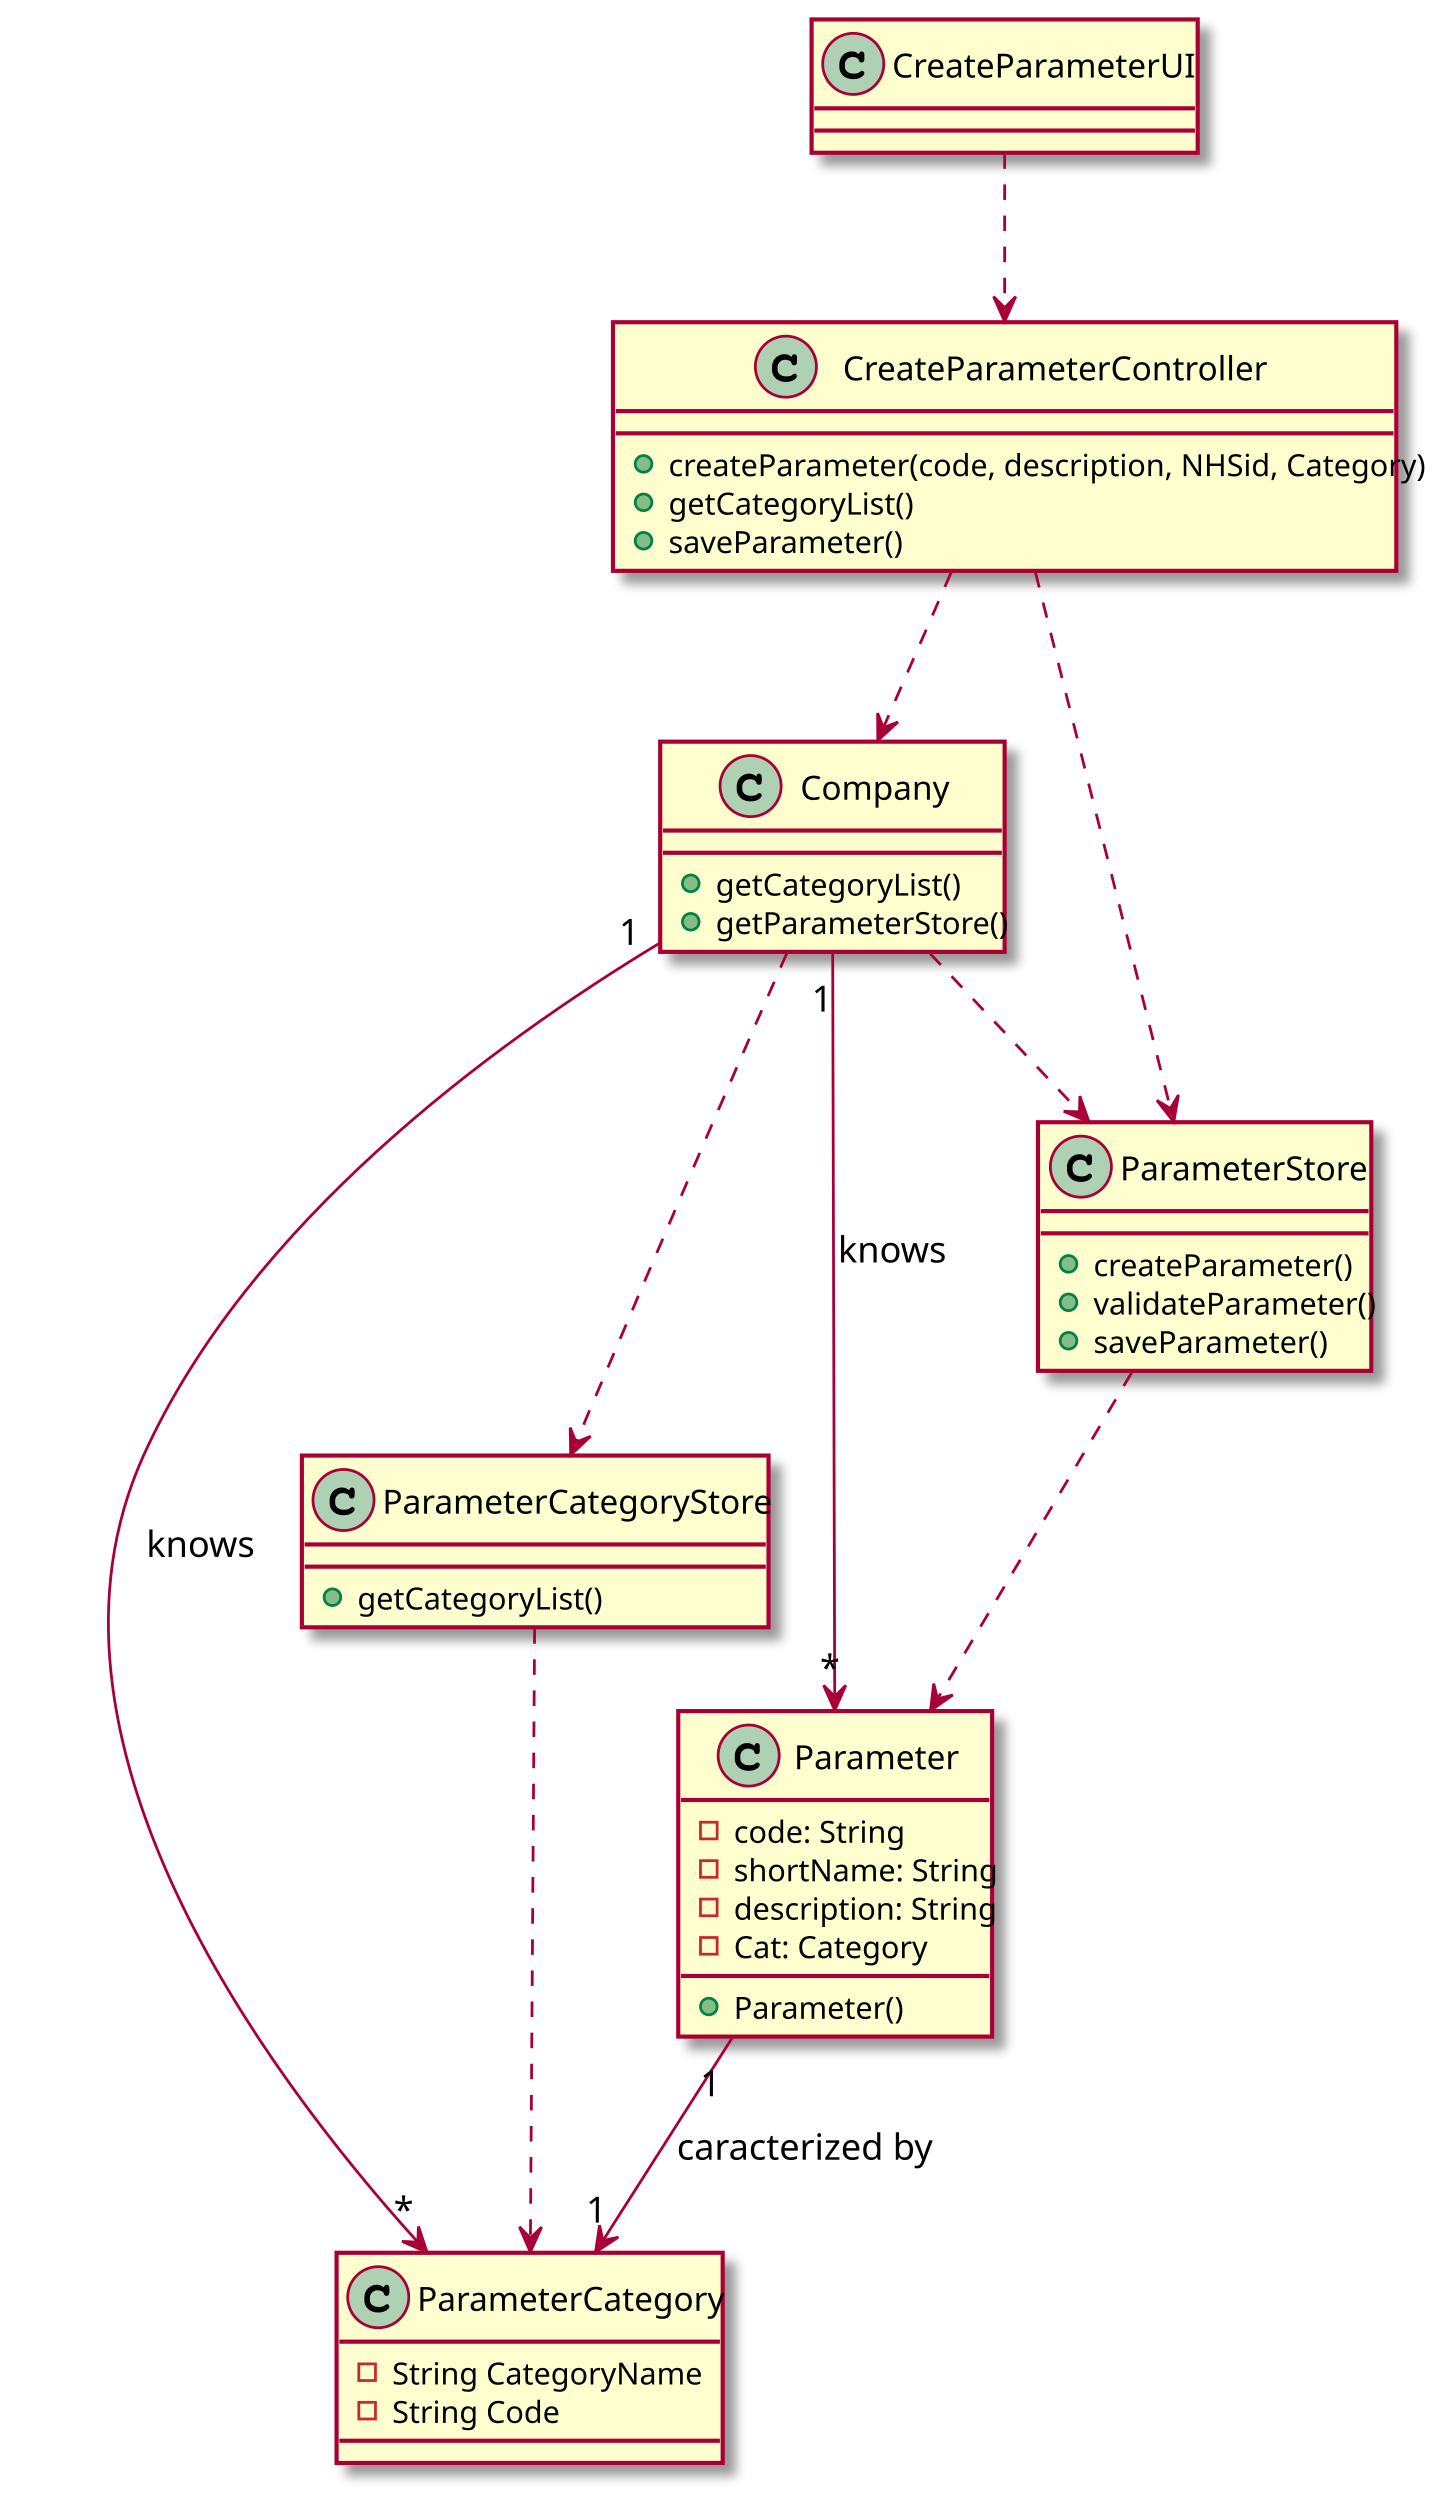
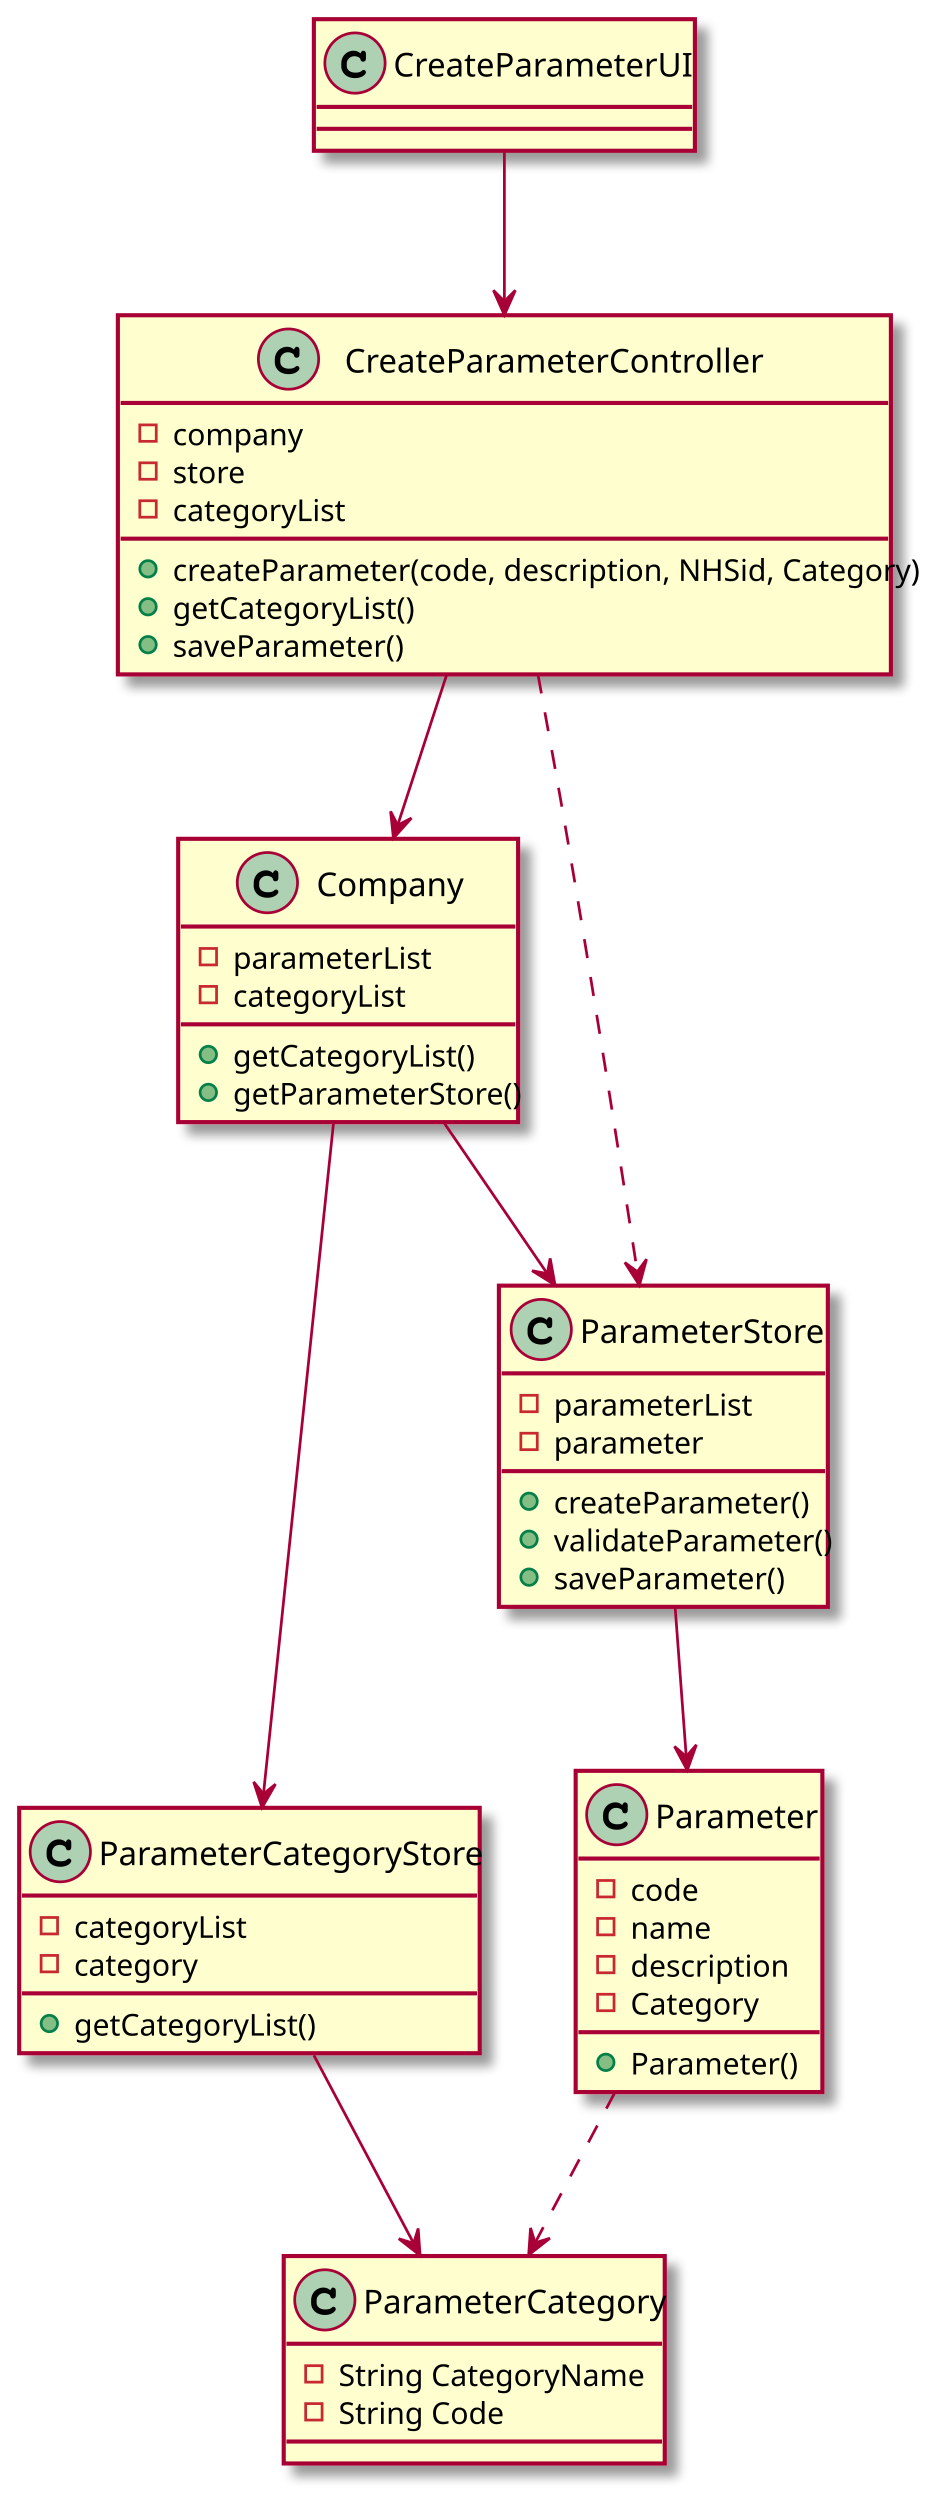
- <svg xmlns="http://www.w3.org/2000/svg" contentScriptType="application/ecmascript" contentStyleType="text/css" height="1125px" preserveAspectRatio="none" style="width:645px;height:1125px;" version="1.1" viewBox="0 0 645 1125" width="645px" zoomAndPan="magnify">
+ <svg xmlns="http://www.w3.org/2000/svg" contentScriptType="application/ecmascript" contentStyleType="text/css" height="912px" preserveAspectRatio="none" style="width:339px;height:912px;" version="1.1" viewBox="0 0 339 912" width="339px" zoomAndPan="magnify">
  <defs>
-     <filter height="300%" id="f1fe83zvag9dgt" width="300%" x="-1" y="-1">
-       <feGaussianBlur result="blurOut" stdDeviation="2.5" />
+     <filter height="300%" id="fzd8zp8qto4g3" width="300%" x="-1" y="-1">
+       <feGaussianBlur result="blurOut" stdDeviation="2.0" />
      <feColorMatrix in="blurOut" result="blurOut2" type="matrix" values="0 0 0 0 0 0 0 0 0 0 0 0 0 0 0 0 0 0 .4 0" />
-       <feOffset dx="5.0" dy="5.0" in="blurOut2" result="blurOut3" />
+       <feOffset dx="4.0" dy="4.0" in="blurOut2" result="blurOut3" />
      <feBlend in="SourceGraphic" in2="blurOut3" mode="normal" />
    </filter>
  </defs>
  <g>
-     <rect codeLine="2" fill="#FEFECE" filter="url(#f1fe83zvag9dgt)" height="94.59" id="ParameterCategory" style="stroke:#A80036;stroke-width:1.875;" width="173.75" x="151.463" y="1013.75" />
-     <ellipse cx="170.213" cy="1033.75" fill="#ADD1B2" rx="13.75" ry="13.75" style="stroke:#A80036;stroke-width:1.25;" />
-     <path d="M172.713,1029.375 Q172.966,1028.75 173.259,1028.438 Q173.552,1028.125 173.884,1028.125 Q174.47,1028.125 174.841,1028.477 Q175.213,1028.828 175.213,1029.648 L175.213,1031.602 Q175.213,1032.422 174.861,1032.773 Q174.509,1033.125 173.963,1033.125 Q173.474,1033.125 173.162,1032.91 Q172.849,1032.695 172.713,1032.129 Q172.654,1031.738 172.439,1031.523 Q172.048,1031.113 171.345,1030.879 Q170.642,1030.625 169.939,1030.625 Q169.06,1030.625 168.318,1030.977 Q167.595,1031.328 167.029,1032.109 Q166.463,1032.891 166.463,1033.965 L166.463,1035.117 Q166.463,1036.406 167.517,1037.266 Q168.572,1038.125 170.447,1038.125 Q171.56,1038.125 172.341,1037.871 Q172.791,1037.734 173.298,1037.285 Q173.631,1037.031 173.806,1036.953 Q173.982,1036.875 174.197,1036.875 Q174.607,1036.875 174.9,1037.207 Q175.213,1037.52 175.213,1037.969 Q175.213,1038.398 174.783,1038.906 Q174.158,1039.648 173.162,1040.059 Q171.853,1040.625 170.252,1040.625 Q168.377,1040.625 166.873,1039.883 Q165.662,1039.297 164.802,1038.027 Q163.963,1036.758 163.963,1035.254 L163.963,1033.887 Q163.963,1032.324 164.705,1030.957 Q165.466,1029.59 166.775,1028.867 Q168.103,1028.125 169.588,1028.125 Q170.486,1028.125 171.267,1028.438 Q172.048,1028.75 172.713,1029.375 Z " fill="#000000" />
-     <text fill="#000000" font-family="sans-serif" font-size="15" lengthAdjust="spacing" textLength="133.75" x="187.713" y="1039.888">ParameterCategory</text>
-     <line style="stroke:#A80036;stroke-width:1.875;" x1="152.713" x2="323.962" y1="1053.75" y2="1053.75" />
-     <rect fill="none" height="7.5" style="stroke:#C82930;stroke-width:1.25;" width="7.5" x="161.463" y="1063.75" />
-     <text fill="#000000" font-family="sans-serif" font-size="13.75" lengthAdjust="spacing" textLength="127.5" x="176.463" y="1073.024">String CategoryName</text>
-     <rect fill="none" height="7.5" style="stroke:#C82930;stroke-width:1.25;" width="7.5" x="161.463" y="1081.045" />
-     <text fill="#000000" font-family="sans-serif" font-size="13.75" lengthAdjust="spacing" textLength="70" x="176.463" y="1090.319">String Code</text>
-     <line style="stroke:#A80036;stroke-width:1.875;" x1="152.713" x2="323.962" y1="1098.34" y2="1098.34" />
-     <rect codeLine="7" fill="#FEFECE" filter="url(#f1fe83zvag9dgt)" height="94.59" id="Company" style="stroke:#A80036;stroke-width:1.875;" width="155" x="297.087" y="333.75" />
-     <ellipse cx="337.775" cy="353.75" fill="#ADD1B2" rx="13.75" ry="13.75" style="stroke:#A80036;stroke-width:1.25;" />
-     <path d="M340.275,349.375 Q340.529,348.75 340.822,348.438 Q341.115,348.125 341.447,348.125 Q342.033,348.125 342.404,348.477 Q342.775,348.828 342.775,349.648 L342.775,351.602 Q342.775,352.422 342.423,352.773 Q342.072,353.125 341.525,353.125 Q341.037,353.125 340.724,352.91 Q340.412,352.695 340.275,352.129 Q340.216,351.738 340.002,351.523 Q339.611,351.113 338.908,350.879 Q338.205,350.625 337.502,350.625 Q336.623,350.625 335.88,350.977 Q335.158,351.328 334.591,352.109 Q334.025,352.891 334.025,353.965 L334.025,355.117 Q334.025,356.406 335.08,357.266 Q336.134,358.125 338.009,358.125 Q339.123,358.125 339.904,357.871 Q340.353,357.734 340.861,357.285 Q341.193,357.031 341.369,356.953 Q341.545,356.875 341.759,356.875 Q342.17,356.875 342.462,357.207 Q342.775,357.519 342.775,357.969 Q342.775,358.398 342.345,358.906 Q341.72,359.648 340.724,360.059 Q339.416,360.625 337.814,360.625 Q335.939,360.625 334.435,359.883 Q333.224,359.297 332.365,358.027 Q331.525,356.758 331.525,355.254 L331.525,353.887 Q331.525,352.324 332.267,350.957 Q333.029,349.59 334.337,348.867 Q335.666,348.125 337.15,348.125 Q338.048,348.125 338.83,348.438 Q339.611,348.75 340.275,349.375 Z " fill="#000000" />
-     <text fill="#000000" font-family="sans-serif" font-size="15" lengthAdjust="spacing" textLength="66.25" x="360.15" y="359.888">Company</text>
-     <line style="stroke:#A80036;stroke-width:1.875;" x1="298.337" x2="450.837" y1="373.75" y2="373.75" />
-     <line style="stroke:#A80036;stroke-width:1.875;" x1="298.337" x2="450.837" y1="383.75" y2="383.75" />
-     <ellipse cx="310.837" cy="397.5" fill="#84BE84" rx="3.75" ry="3.75" style="stroke:#038048;stroke-width:1.25;" />
-     <text fill="#000000" font-family="sans-serif" font-size="13.75" lengthAdjust="spacing" textLength="105" x="322.087" y="403.024">getCategoryList()</text>
-     <ellipse cx="310.837" cy="414.795" fill="#84BE84" rx="3.75" ry="3.75" style="stroke:#038048;stroke-width:1.25;" />
-     <text fill="#000000" font-family="sans-serif" font-size="13.75" lengthAdjust="spacing" textLength="122.5" x="322.087" y="420.319">getParameterStore()</text>
-     <rect codeLine="12" fill="#FEFECE" filter="url(#f1fe83zvag9dgt)" height="111.885" id="CreateParameterController" style="stroke:#A80036;stroke-width:1.875;" width="352.5" x="275.837" y="145" />
-     <ellipse cx="353.65" cy="165" fill="#ADD1B2" rx="13.75" ry="13.75" style="stroke:#A80036;stroke-width:1.25;" />
-     <path d="M356.15,160.625 Q356.404,160 356.697,159.688 Q356.99,159.375 357.322,159.375 Q357.908,159.375 358.279,159.727 Q358.65,160.078 358.65,160.898 L358.65,162.852 Q358.65,163.672 358.298,164.023 Q357.947,164.375 357.4,164.375 Q356.912,164.375 356.599,164.16 Q356.287,163.945 356.15,163.379 Q356.091,162.988 355.877,162.773 Q355.486,162.363 354.783,162.129 Q354.08,161.875 353.377,161.875 Q352.498,161.875 351.755,162.227 Q351.033,162.578 350.466,163.359 Q349.9,164.141 349.9,165.215 L349.9,166.367 Q349.9,167.656 350.955,168.516 Q352.009,169.375 353.884,169.375 Q354.998,169.375 355.779,169.121 Q356.228,168.984 356.736,168.535 Q357.068,168.281 357.244,168.203 Q357.42,168.125 357.634,168.125 Q358.045,168.125 358.337,168.457 Q358.65,168.769 358.65,169.219 Q358.65,169.648 358.22,170.156 Q357.595,170.898 356.599,171.309 Q355.291,171.875 353.689,171.875 Q351.814,171.875 350.31,171.133 Q349.099,170.547 348.24,169.277 Q347.4,168.008 347.4,166.504 L347.4,165.137 Q347.4,163.574 348.142,162.207 Q348.904,160.84 350.212,160.117 Q351.541,159.375 353.025,159.375 Q353.923,159.375 354.705,159.688 Q355.486,160 356.15,160.625 Z " fill="#000000" />
-     <text fill="#000000" font-family="sans-serif" font-size="15" lengthAdjust="spacing" textLength="186.25" x="379.275" y="171.138">CreateParameterController</text>
-     <line style="stroke:#A80036;stroke-width:1.875;" x1="277.087" x2="627.087" y1="185" y2="185" />
-     <line style="stroke:#A80036;stroke-width:1.875;" x1="277.087" x2="627.087" y1="195" y2="195" />
-     <ellipse cx="289.587" cy="208.75" fill="#84BE84" rx="3.75" ry="3.75" style="stroke:#038048;stroke-width:1.25;" />
-     <text fill="#000000" font-family="sans-serif" font-size="13.75" lengthAdjust="spacing" textLength="320" x="300.837" y="214.274">createParameter(code, description, NHSid, Category)</text>
-     <ellipse cx="289.587" cy="226.045" fill="#84BE84" rx="3.75" ry="3.75" style="stroke:#038048;stroke-width:1.25;" />
-     <text fill="#000000" font-family="sans-serif" font-size="13.75" lengthAdjust="spacing" textLength="105" x="300.837" y="231.569">getCategoryList()</text>
-     <ellipse cx="289.587" cy="243.34" fill="#84BE84" rx="3.75" ry="3.75" style="stroke:#038048;stroke-width:1.25;" />
-     <text fill="#000000" font-family="sans-serif" font-size="13.75" lengthAdjust="spacing" textLength="101.25" x="300.837" y="248.863">saveParameter()</text>
-     <rect codeLine="18" fill="#FEFECE" filter="url(#f1fe83zvag9dgt)" height="60" id="CreateParameterUI" style="stroke:#A80036;stroke-width:1.875;" width="173.75" x="365.212" y="8.75" />
-     <ellipse cx="383.962" cy="28.75" fill="#ADD1B2" rx="13.75" ry="13.75" style="stroke:#A80036;stroke-width:1.25;" />
-     <path d="M386.462,24.375 Q386.716,23.75 387.009,23.438 Q387.302,23.125 387.634,23.125 Q388.22,23.125 388.591,23.477 Q388.962,23.828 388.962,24.648 L388.962,26.602 Q388.962,27.422 388.611,27.773 Q388.259,28.125 387.712,28.125 Q387.224,28.125 386.912,27.91 Q386.599,27.695 386.462,27.129 Q386.404,26.738 386.189,26.523 Q385.798,26.113 385.095,25.879 Q384.392,25.625 383.689,25.625 Q382.81,25.625 382.068,25.977 Q381.345,26.328 380.779,27.109 Q380.212,27.891 380.212,28.965 L380.212,30.117 Q380.212,31.406 381.267,32.266 Q382.322,33.125 384.197,33.125 Q385.31,33.125 386.091,32.871 Q386.541,32.734 387.048,32.285 Q387.38,32.031 387.556,31.953 Q387.732,31.875 387.947,31.875 Q388.357,31.875 388.65,32.207 Q388.962,32.52 388.962,32.969 Q388.962,33.398 388.533,33.906 Q387.908,34.648 386.912,35.059 Q385.603,35.625 384.002,35.625 Q382.127,35.625 380.623,34.883 Q379.412,34.297 378.552,33.027 Q377.712,31.758 377.712,30.254 L377.712,28.887 Q377.712,27.324 378.455,25.957 Q379.216,24.59 380.525,23.867 Q381.853,23.125 383.337,23.125 Q384.236,23.125 385.017,23.438 Q385.798,23.75 386.462,24.375 Z " fill="#000000" />
-     <text fill="#000000" font-family="sans-serif" font-size="15" lengthAdjust="spacing" textLength="133.75" x="401.462" y="34.888">CreateParameterUI</text>
-     <line style="stroke:#A80036;stroke-width:1.875;" x1="366.462" x2="537.712" y1="48.75" y2="48.75" />
-     <line style="stroke:#A80036;stroke-width:1.875;" x1="366.462" x2="537.712" y1="58.75" y2="58.75" />
-     <rect codeLine="21" fill="#FEFECE" filter="url(#f1fe83zvag9dgt)" height="77.295" id="ParameterCategoryStore" style="stroke:#A80036;stroke-width:1.875;" width="210" x="135.838" y="655" />
-     <ellipse cx="154.588" cy="675" fill="#ADD1B2" rx="13.75" ry="13.75" style="stroke:#A80036;stroke-width:1.25;" />
-     <path d="M157.088,670.625 Q157.341,670 157.634,669.688 Q157.927,669.375 158.259,669.375 Q158.845,669.375 159.216,669.727 Q159.588,670.078 159.588,670.898 L159.588,672.852 Q159.588,673.672 159.236,674.023 Q158.884,674.375 158.338,674.375 Q157.849,674.375 157.537,674.16 Q157.224,673.945 157.088,673.379 Q157.029,672.988 156.814,672.773 Q156.423,672.363 155.72,672.129 Q155.017,671.875 154.314,671.875 Q153.435,671.875 152.693,672.227 Q151.97,672.578 151.404,673.359 Q150.838,674.141 150.838,675.215 L150.838,676.367 Q150.838,677.656 151.892,678.516 Q152.947,679.375 154.822,679.375 Q155.935,679.375 156.716,679.121 Q157.166,678.984 157.673,678.535 Q158.006,678.281 158.181,678.203 Q158.357,678.125 158.572,678.125 Q158.982,678.125 159.275,678.457 Q159.588,678.769 159.588,679.219 Q159.588,679.648 159.158,680.156 Q158.533,680.898 157.537,681.309 Q156.228,681.875 154.627,681.875 Q152.752,681.875 151.248,681.133 Q150.037,680.547 149.177,679.277 Q148.338,678.008 148.338,676.504 L148.338,675.137 Q148.338,673.574 149.08,672.207 Q149.841,670.84 151.15,670.117 Q152.478,669.375 153.963,669.375 Q154.861,669.375 155.642,669.688 Q156.423,670 157.088,670.625 Z " fill="#000000" />
-     <text fill="#000000" font-family="sans-serif" font-size="15" lengthAdjust="spacing" textLength="170" x="172.088" y="681.138">ParameterCategoryStore</text>
-     <line style="stroke:#A80036;stroke-width:1.875;" x1="137.088" x2="344.587" y1="695" y2="695" />
-     <line style="stroke:#A80036;stroke-width:1.875;" x1="137.088" x2="344.587" y1="705" y2="705" />
-     <ellipse cx="149.588" cy="718.75" fill="#84BE84" rx="3.75" ry="3.75" style="stroke:#038048;stroke-width:1.25;" />
-     <text fill="#000000" font-family="sans-serif" font-size="13.75" lengthAdjust="spacing" textLength="105" x="160.838" y="724.274">getCategoryList()</text>
-     <rect codeLine="25" fill="#FEFECE" filter="url(#f1fe83zvag9dgt)" height="111.885" id="ParameterStore" style="stroke:#A80036;stroke-width:1.875;" width="150" x="467.087" y="505" />
-     <ellipse cx="486.4" cy="525" fill="#ADD1B2" rx="13.75" ry="13.75" style="stroke:#A80036;stroke-width:1.25;" />
-     <path d="M488.9,520.625 Q489.154,520 489.447,519.688 Q489.74,519.375 490.072,519.375 Q490.658,519.375 491.029,519.727 Q491.4,520.078 491.4,520.898 L491.4,522.852 Q491.4,523.672 491.048,524.023 Q490.697,524.375 490.15,524.375 Q489.662,524.375 489.349,524.16 Q489.037,523.945 488.9,523.379 Q488.841,522.988 488.627,522.773 Q488.236,522.363 487.533,522.129 Q486.83,521.875 486.127,521.875 Q485.248,521.875 484.505,522.227 Q483.783,522.578 483.216,523.359 Q482.65,524.141 482.65,525.215 L482.65,526.367 Q482.65,527.656 483.705,528.516 Q484.759,529.375 486.634,529.375 Q487.748,529.375 488.529,529.121 Q488.978,528.984 489.486,528.535 Q489.818,528.281 489.994,528.203 Q490.17,528.125 490.384,528.125 Q490.795,528.125 491.087,528.457 Q491.4,528.769 491.4,529.219 Q491.4,529.648 490.97,530.156 Q490.345,530.898 489.349,531.309 Q488.041,531.875 486.439,531.875 Q484.564,531.875 483.06,531.133 Q481.849,530.547 480.99,529.277 Q480.15,528.008 480.15,526.504 L480.15,525.137 Q480.15,523.574 480.892,522.207 Q481.654,520.84 482.962,520.117 Q484.291,519.375 485.775,519.375 Q486.673,519.375 487.455,519.688 Q488.236,520 488.9,520.625 Z " fill="#000000" />
-     <text fill="#000000" font-family="sans-serif" font-size="15" lengthAdjust="spacing" textLength="108.75" x="504.025" y="531.138">ParameterStore</text>
-     <line style="stroke:#A80036;stroke-width:1.875;" x1="468.337" x2="615.837" y1="545" y2="545" />
-     <line style="stroke:#A80036;stroke-width:1.875;" x1="468.337" x2="615.837" y1="555" y2="555" />
-     <ellipse cx="480.837" cy="568.75" fill="#84BE84" rx="3.75" ry="3.75" style="stroke:#038048;stroke-width:1.25;" />
-     <text fill="#000000" font-family="sans-serif" font-size="13.75" lengthAdjust="spacing" textLength="110" x="492.087" y="574.274">createParameter()</text>
-     <ellipse cx="480.837" cy="586.045" fill="#84BE84" rx="3.75" ry="3.75" style="stroke:#038048;stroke-width:1.25;" />
-     <text fill="#000000" font-family="sans-serif" font-size="13.75" lengthAdjust="spacing" textLength="117.5" x="492.087" y="591.569">validateParameter()</text>
-     <ellipse cx="480.837" cy="603.34" fill="#84BE84" rx="3.75" ry="3.75" style="stroke:#038048;stroke-width:1.25;" />
-     <text fill="#000000" font-family="sans-serif" font-size="13.75" lengthAdjust="spacing" textLength="101.25" x="492.087" y="608.864">saveParameter()</text>
-     <rect codeLine="31" fill="#FEFECE" filter="url(#f1fe83zvag9dgt)" height="146.475" id="Parameter" style="stroke:#A80036;stroke-width:1.875;" width="141.25" x="305.212" y="770" />
-     <ellipse cx="336.9" cy="790" fill="#ADD1B2" rx="13.75" ry="13.75" style="stroke:#A80036;stroke-width:1.25;" />
-     <path d="M339.4,785.625 Q339.654,785 339.947,784.688 Q340.24,784.375 340.572,784.375 Q341.158,784.375 341.529,784.727 Q341.9,785.078 341.9,785.898 L341.9,787.852 Q341.9,788.672 341.548,789.023 Q341.197,789.375 340.65,789.375 Q340.162,789.375 339.849,789.16 Q339.537,788.945 339.4,788.379 Q339.341,787.988 339.127,787.773 Q338.736,787.363 338.033,787.129 Q337.33,786.875 336.627,786.875 Q335.748,786.875 335.005,787.227 Q334.283,787.578 333.716,788.359 Q333.15,789.141 333.15,790.215 L333.15,791.367 Q333.15,792.656 334.205,793.516 Q335.259,794.375 337.134,794.375 Q338.248,794.375 339.029,794.121 Q339.478,793.984 339.986,793.535 Q340.318,793.281 340.494,793.203 Q340.67,793.125 340.884,793.125 Q341.295,793.125 341.587,793.457 Q341.9,793.769 341.9,794.219 Q341.9,794.648 341.47,795.156 Q340.845,795.898 339.849,796.309 Q338.541,796.875 336.939,796.875 Q335.064,796.875 333.56,796.133 Q332.349,795.547 331.49,794.277 Q330.65,793.008 330.65,791.504 L330.65,790.137 Q330.65,788.574 331.392,787.207 Q332.154,785.84 333.462,785.117 Q334.791,784.375 336.275,784.375 Q337.173,784.375 337.955,784.688 Q338.736,785 339.4,785.625 Z " fill="#000000" />
-     <text fill="#000000" font-family="sans-serif" font-size="15" lengthAdjust="spacing" textLength="72.5" x="357.275" y="796.138">Parameter</text>
-     <line style="stroke:#A80036;stroke-width:1.875;" x1="306.462" x2="445.212" y1="810" y2="810" />
-     <rect fill="none" height="7.5" style="stroke:#C82930;stroke-width:1.25;" width="7.5" x="315.212" y="820" />
-     <text fill="#000000" font-family="sans-serif" font-size="13.75" lengthAdjust="spacing" textLength="72.5" x="330.212" y="829.274">code: String</text>
-     <rect fill="none" height="7.5" style="stroke:#C82930;stroke-width:1.25;" width="7.5" x="315.212" y="837.295" />
-     <text fill="#000000" font-family="sans-serif" font-size="13.75" lengthAdjust="spacing" textLength="107.5" x="330.212" y="846.569">shortName: String</text>
-     <rect fill="none" height="7.5" style="stroke:#C82930;stroke-width:1.25;" width="7.5" x="315.212" y="854.59" />
-     <text fill="#000000" font-family="sans-serif" font-size="13.75" lengthAdjust="spacing" textLength="108.75" x="330.212" y="863.864">description: String</text>
-     <rect fill="none" height="7.5" style="stroke:#C82930;stroke-width:1.25;" width="7.5" x="315.212" y="871.885" />
-     <text fill="#000000" font-family="sans-serif" font-size="13.75" lengthAdjust="spacing" textLength="82.5" x="330.212" y="881.158">Cat: Category</text>
-     <line style="stroke:#A80036;stroke-width:1.875;" x1="306.462" x2="445.212" y1="889.18" y2="889.18" />
-     <ellipse cx="318.962" cy="902.93" fill="#84BE84" rx="3.75" ry="3.75" style="stroke:#038048;stroke-width:1.25;" />
-     <text fill="#000000" font-family="sans-serif" font-size="13.75" lengthAdjust="spacing" textLength="71.25" x="330.212" y="908.453">Parameter()</text>
-     <path codeLine="39" d="M452.087,68.975 C452.087,88.237 452.087,114.275 452.087,138.062 " fill="none" id="CreateParameterUI-to-CreateParameterController" style="stroke:#A80036;stroke-width:1.25;stroke-dasharray:7.0,7.0;" />
-     <polygon fill="#A80036" points="452.087,144.7,457.087,133.45,452.087,138.45,447.087,133.45,452.087,144.7" style="stroke:#A80036;stroke-width:1.25;" />
-     <path codeLine="41" d="M427.988,257.688 C418.312,279.825 407.225,305.238 397.663,327.137 " fill="none" id="CreateParameterController-to-Company" style="stroke:#A80036;stroke-width:1.25;stroke-dasharray:7.0,7.0;" />
-     <polygon fill="#A80036" points="395.012,333.212,404.093,324.899,397.511,327.484,394.927,320.902,395.012,333.212" style="stroke:#A80036;stroke-width:1.25;" />
-     <path codeLine="42" d="M465.95,257.575 C482.325,322.663 509.512,430.637 526.587,498.425 " fill="none" id="CreateParameterController-to-ParameterStore" style="stroke:#A80036;stroke-width:1.25;stroke-dasharray:7.0,7.0;" />
-     <polygon fill="#A80036" points="528.2,504.863,530.289,492.73,526.667,498.803,520.594,495.182,528.2,504.863" style="stroke:#A80036;stroke-width:1.25;" />
-     <path codeLine="44" d="M354.05,428.988 C343.988,451.863 331.712,479.85 320.837,505 C299.55,554.175 275.462,610.763 259.325,648.8 " fill="none" id="Company-to-ParameterCategoryStore" style="stroke:#A80036;stroke-width:1.25;stroke-dasharray:7.0,7.0;" />
-     <polygon fill="#A80036" points="256.812,654.737,265.796,646.319,259.244,648.98,256.584,642.429,256.812,654.737" style="stroke:#A80036;stroke-width:1.25;" />
-     <path codeLine="45" d="M418.587,429.137 C439.125,450.9 463.812,477.062 485.7,500.25 " fill="none" id="Company-to-ParameterStore" style="stroke:#A80036;stroke-width:1.25;stroke-dasharray:7.0,7.0;" />
-     <polygon fill="#A80036" points="490.038,504.85,485.945,493.239,485.745,500.307,478.677,500.107,490.038,504.85" style="stroke:#A80036;stroke-width:1.25;" />
-     <path codeLine="47" d="M509.238,617.7 C484.325,659.562 449.75,717.663 422.05,764.212 " fill="none" id="ParameterStore-to-Parameter" style="stroke:#A80036;stroke-width:1.25;stroke-dasharray:7.0,7.0;" />
-     <polygon fill="#A80036" points="418.7,769.837,428.758,762.739,421.902,764.47,420.171,757.615,418.7,769.837" style="stroke:#A80036;stroke-width:1.25;" />
-     <path codeLine="49" d="M240.575,732.688 C240.125,797.925 239.213,932.075 238.7,1006.8 " fill="none" id="ParameterCategoryStore-to-ParameterCategory" style="stroke:#A80036;stroke-width:1.25;stroke-dasharray:7.0,7.0;" />
-     <polygon fill="#A80036" points="238.65,1013.388,243.746,1002.181,238.704,1007.138,233.747,1002.095,238.65,1013.388" style="stroke:#A80036;stroke-width:1.25;" />
-     <path codeLine="51" d="M374.712,429.075 C374.925,507.488 375.35,666.688 375.613,762.837 " fill="none" id="Company-to-Parameter" style="stroke:#A80036;stroke-width:1.25;" />
-     <polygon fill="#A80036" points="375.637,769.65,380.605,758.386,375.62,763.4,370.605,758.414,375.637,769.65" style="stroke:#A80036;stroke-width:1.25;" />
-     <text fill="#000000" font-family="sans-serif" font-size="16.25" lengthAdjust="spacing" textLength="46.25" x="377.087" y="568.119">knows</text>
-     <text fill="#000000" font-family="sans-serif" font-size="16.25" lengthAdjust="spacing" textLength="8.75" x="365.285" y="455.228">1</text>
-     <text fill="#000000" font-family="sans-serif" font-size="16.25" lengthAdjust="spacing" textLength="6.25" x="368.982" y="756.359">*</text>
-     <path codeLine="52" d="M296.788,424.438 C221.463,469.962 111.912,550.375 64.588,655 C7.5,781.188 118.025,931.425 187.662,1008.6 " fill="none" id="Company-to-ParameterCategory" style="stroke:#A80036;stroke-width:1.25;" />
-     <polygon fill="#A80036" points="192.188,1013.587,188.331,1001.896,187.988,1008.959,180.925,1008.616,192.188,1013.587" style="stroke:#A80036;stroke-width:1.25;" />
-     <text fill="#000000" font-family="sans-serif" font-size="16.25" lengthAdjust="spacing" textLength="46.25" x="65.838" y="700.619">knows</text>
-     <text fill="#000000" font-family="sans-serif" font-size="16.25" lengthAdjust="spacing" textLength="8.75" x="278.536" y="425.193">1</text>
-     <text fill="#000000" font-family="sans-serif" font-size="16.25" lengthAdjust="spacing" textLength="6.25" x="177.16" y="1000.261">*</text>
-     <path codeLine="53" d="M329.663,916.775 C310.575,946.712 288.875,980.75 271.413,1008.125 " fill="none" id="Parameter-to-ParameterCategory" style="stroke:#A80036;stroke-width:1.25;" />
-     <polygon fill="#A80036" points="267.975,1013.513,278.238,1006.712,271.334,1008.242,269.805,1001.338,267.975,1013.513" style="stroke:#A80036;stroke-width:1.25;" />
-     <text fill="#000000" font-family="sans-serif" font-size="16.25" lengthAdjust="spacing" textLength="111.25" x="304.587" y="971.869">caracterized by</text>
-     <text fill="#000000" font-family="sans-serif" font-size="16.25" lengthAdjust="spacing" textLength="8.75" x="315.068" y="943.328">1</text>
-     <text fill="#000000" font-family="sans-serif" font-size="16.25" lengthAdjust="spacing" textLength="8.75" x="263.725" y="1000.173">1</text>
+     <rect codeLine="2" fill="#FEFECE" filter="url(#fzd8zp8qto4g3)" height="75.672" id="ParameterCategory" style="stroke:#A80036;stroke-width:1.5;" width="139" x="103.5" y="823" />
+     <ellipse cx="118.5" cy="839" fill="#ADD1B2" rx="11" ry="11" style="stroke:#A80036;stroke-width:1.0;" />
+     <path d="M120.5,835.5 Q120.703,835 120.938,834.75 Q121.172,834.5 121.438,834.5 Q121.906,834.5 122.203,834.781 Q122.5,835.062 122.5,835.719 L122.5,837.281 Q122.5,837.938 122.219,838.219 Q121.938,838.5 121.5,838.5 Q121.109,838.5 120.859,838.328 Q120.609,838.156 120.5,837.703 Q120.453,837.391 120.281,837.219 Q119.969,836.891 119.406,836.703 Q118.844,836.5 118.281,836.5 Q117.578,836.5 116.984,836.781 Q116.406,837.062 115.953,837.688 Q115.5,838.312 115.5,839.172 L115.5,840.094 Q115.5,841.125 116.344,841.812 Q117.188,842.5 118.688,842.5 Q119.578,842.5 120.203,842.297 Q120.562,842.188 120.969,841.828 Q121.234,841.625 121.375,841.562 Q121.516,841.5 121.688,841.5 Q122.016,841.5 122.25,841.766 Q122.5,842.016 122.5,842.375 Q122.5,842.719 122.156,843.125 Q121.656,843.719 120.859,844.047 Q119.812,844.5 118.531,844.5 Q117.031,844.5 115.828,843.906 Q114.859,843.438 114.172,842.422 Q113.5,841.406 113.5,840.203 L113.5,839.109 Q113.5,837.859 114.094,836.766 Q114.703,835.672 115.75,835.094 Q116.812,834.5 118,834.5 Q118.719,834.5 119.344,834.75 Q119.969,835 120.5,835.5 Z " fill="#000000" />
+     <text fill="#000000" font-family="sans-serif" font-size="12" lengthAdjust="spacing" textLength="107" x="132.5" y="843.91">ParameterCategory</text>
+     <line style="stroke:#A80036;stroke-width:1.5;" x1="104.5" x2="241.5" y1="855" y2="855" />
+     <rect fill="none" height="6" style="stroke:#C82930;stroke-width:1.0;" width="6" x="111.5" y="863" />
+     <text fill="#000000" font-family="sans-serif" font-size="11" lengthAdjust="spacing" textLength="102" x="123.5" y="870.419">String CategoryName</text>
+     <rect fill="none" height="6" style="stroke:#C82930;stroke-width:1.0;" width="6" x="111.5" y="876.836" />
+     <text fill="#000000" font-family="sans-serif" font-size="11" lengthAdjust="spacing" textLength="56" x="123.5" y="884.255">String Code</text>
+     <line style="stroke:#A80036;stroke-width:1.5;" x1="104.5" x2="241.5" y1="890.672" y2="890.672" />
+     <rect codeLine="7" fill="#FEFECE" filter="url(#fzd8zp8qto4g3)" height="103.344" id="Company" style="stroke:#A80036;stroke-width:1.5;" width="124" x="65" y="306" />
+     <ellipse cx="97.55" cy="322" fill="#ADD1B2" rx="11" ry="11" style="stroke:#A80036;stroke-width:1.0;" />
+     <path d="M99.55,318.5 Q99.753,318 99.987,317.75 Q100.222,317.5 100.487,317.5 Q100.956,317.5 101.253,317.781 Q101.55,318.062 101.55,318.719 L101.55,320.281 Q101.55,320.938 101.269,321.219 Q100.987,321.5 100.55,321.5 Q100.159,321.5 99.909,321.328 Q99.659,321.156 99.55,320.703 Q99.503,320.391 99.331,320.219 Q99.019,319.891 98.456,319.703 Q97.894,319.5 97.331,319.5 Q96.628,319.5 96.034,319.781 Q95.456,320.062 95.003,320.688 Q94.55,321.312 94.55,322.172 L94.55,323.094 Q94.55,324.125 95.394,324.812 Q96.237,325.5 97.737,325.5 Q98.628,325.5 99.253,325.297 Q99.612,325.188 100.019,324.828 Q100.284,324.625 100.425,324.562 Q100.566,324.5 100.737,324.5 Q101.066,324.5 101.3,324.766 Q101.55,325.016 101.55,325.375 Q101.55,325.719 101.206,326.125 Q100.706,326.719 99.909,327.047 Q98.862,327.5 97.581,327.5 Q96.081,327.5 94.878,326.906 Q93.909,326.438 93.222,325.422 Q92.55,324.406 92.55,323.203 L92.55,322.109 Q92.55,320.859 93.144,319.766 Q93.753,318.672 94.8,318.094 Q95.862,317.5 97.05,317.5 Q97.769,317.5 98.394,317.75 Q99.019,318 99.55,318.5 Z " fill="#000000" />
+     <text fill="#000000" font-family="sans-serif" font-size="12" lengthAdjust="spacing" textLength="53" x="115.45" y="326.91">Company</text>
+     <line style="stroke:#A80036;stroke-width:1.5;" x1="66" x2="188" y1="338" y2="338" />
+     <rect fill="none" height="6" style="stroke:#C82930;stroke-width:1.0;" width="6" x="73" y="346" />
+     <text fill="#000000" font-family="sans-serif" font-size="11" lengthAdjust="spacing" textLength="66" x="85" y="353.419">parameterList</text>
+     <rect fill="none" height="6" style="stroke:#C82930;stroke-width:1.0;" width="6" x="73" y="359.836" />
+     <text fill="#000000" font-family="sans-serif" font-size="11" lengthAdjust="spacing" textLength="60" x="85" y="367.255">categoryList</text>
+     <line style="stroke:#A80036;stroke-width:1.5;" x1="66" x2="188" y1="373.672" y2="373.672" />
+     <ellipse cx="76" cy="384.672" fill="#84BE84" rx="3" ry="3" style="stroke:#038048;stroke-width:1.0;" />
+     <text fill="#000000" font-family="sans-serif" font-size="11" lengthAdjust="spacing" textLength="84" x="85" y="389.091">getCategoryList()</text>
+     <ellipse cx="76" cy="398.508" fill="#84BE84" rx="3" ry="3" style="stroke:#038048;stroke-width:1.0;" />
+     <text fill="#000000" font-family="sans-serif" font-size="11" lengthAdjust="spacing" textLength="98" x="85" y="402.927">getParameterStore()</text>
+     <rect codeLine="14" fill="#FEFECE" filter="url(#fzd8zp8qto4g3)" height="131.016" id="CreateParameterController" style="stroke:#A80036;stroke-width:1.5;" width="282" x="43" y="115" />
+     <ellipse cx="105.25" cy="131" fill="#ADD1B2" rx="11" ry="11" style="stroke:#A80036;stroke-width:1.0;" />
+     <path d="M107.25,127.5 Q107.453,127 107.688,126.75 Q107.922,126.5 108.188,126.5 Q108.656,126.5 108.953,126.781 Q109.25,127.062 109.25,127.719 L109.25,129.281 Q109.25,129.938 108.969,130.219 Q108.688,130.5 108.25,130.5 Q107.859,130.5 107.609,130.328 Q107.359,130.156 107.25,129.703 Q107.203,129.391 107.031,129.219 Q106.719,128.891 106.156,128.703 Q105.594,128.5 105.031,128.5 Q104.328,128.5 103.734,128.781 Q103.156,129.062 102.703,129.688 Q102.25,130.312 102.25,131.172 L102.25,132.094 Q102.25,133.125 103.094,133.812 Q103.938,134.5 105.438,134.5 Q106.328,134.5 106.953,134.297 Q107.312,134.188 107.719,133.828 Q107.984,133.625 108.125,133.562 Q108.266,133.5 108.438,133.5 Q108.766,133.5 109,133.766 Q109.25,134.016 109.25,134.375 Q109.25,134.719 108.906,135.125 Q108.406,135.719 107.609,136.047 Q106.562,136.5 105.281,136.5 Q103.781,136.5 102.578,135.906 Q101.609,135.438 100.922,134.422 Q100.25,133.406 100.25,132.203 L100.25,131.109 Q100.25,129.859 100.844,128.766 Q101.453,127.672 102.5,127.094 Q103.562,126.5 104.75,126.5 Q105.469,126.5 106.094,126.75 Q106.719,127 107.25,127.5 Z " fill="#000000" />
+     <text fill="#000000" font-family="sans-serif" font-size="12" lengthAdjust="spacing" textLength="149" x="125.75" y="135.91">CreateParameterController</text>
+     <line style="stroke:#A80036;stroke-width:1.5;" x1="44" x2="324" y1="147" y2="147" />
+     <rect fill="none" height="6" style="stroke:#C82930;stroke-width:1.0;" width="6" x="51" y="155" />
+     <text fill="#000000" font-family="sans-serif" font-size="11" lengthAdjust="spacing" textLength="44" x="63" y="162.419">company</text>
+     <rect fill="none" height="6" style="stroke:#C82930;stroke-width:1.0;" width="6" x="51" y="168.836" />
+     <text fill="#000000" font-family="sans-serif" font-size="11" lengthAdjust="spacing" textLength="25" x="63" y="176.255">store</text>
+     <rect fill="none" height="6" style="stroke:#C82930;stroke-width:1.0;" width="6" x="51" y="182.672" />
+     <text fill="#000000" font-family="sans-serif" font-size="11" lengthAdjust="spacing" textLength="60" x="63" y="190.091">categoryList</text>
+     <line style="stroke:#A80036;stroke-width:1.5;" x1="44" x2="324" y1="196.508" y2="196.508" />
+     <ellipse cx="54" cy="207.508" fill="#84BE84" rx="3" ry="3" style="stroke:#038048;stroke-width:1.0;" />
+     <text fill="#000000" font-family="sans-serif" font-size="11" lengthAdjust="spacing" textLength="256" x="63" y="211.927">createParameter(code, description, NHSid, Category)</text>
+     <ellipse cx="54" cy="221.344" fill="#84BE84" rx="3" ry="3" style="stroke:#038048;stroke-width:1.0;" />
+     <text fill="#000000" font-family="sans-serif" font-size="11" lengthAdjust="spacing" textLength="84" x="63" y="225.763">getCategoryList()</text>
+     <ellipse cx="54" cy="235.18" fill="#84BE84" rx="3" ry="3" style="stroke:#038048;stroke-width:1.0;" />
+     <text fill="#000000" font-family="sans-serif" font-size="11" lengthAdjust="spacing" textLength="81" x="63" y="239.599">saveParameter()</text>
+     <rect codeLine="23" fill="#FEFECE" filter="url(#fzd8zp8qto4g3)" height="48" id="CreateParameterUI" style="stroke:#A80036;stroke-width:1.5;" width="139" x="114.5" y="7" />
+     <ellipse cx="129.5" cy="23" fill="#ADD1B2" rx="11" ry="11" style="stroke:#A80036;stroke-width:1.0;" />
+     <path d="M131.5,19.5 Q131.703,19 131.938,18.75 Q132.172,18.5 132.438,18.5 Q132.906,18.5 133.203,18.781 Q133.5,19.062 133.5,19.719 L133.5,21.281 Q133.5,21.938 133.219,22.219 Q132.938,22.5 132.5,22.5 Q132.109,22.5 131.859,22.328 Q131.609,22.156 131.5,21.703 Q131.453,21.391 131.281,21.219 Q130.969,20.891 130.406,20.703 Q129.844,20.5 129.281,20.5 Q128.578,20.5 127.984,20.781 Q127.406,21.062 126.953,21.688 Q126.5,22.312 126.5,23.172 L126.5,24.094 Q126.5,25.125 127.344,25.812 Q128.188,26.5 129.688,26.5 Q130.578,26.5 131.203,26.297 Q131.562,26.188 131.969,25.828 Q132.234,25.625 132.375,25.562 Q132.516,25.5 132.688,25.5 Q133.016,25.5 133.25,25.766 Q133.5,26.016 133.5,26.375 Q133.5,26.719 133.156,27.125 Q132.656,27.719 131.859,28.047 Q130.812,28.5 129.531,28.5 Q128.031,28.5 126.828,27.906 Q125.859,27.438 125.172,26.422 Q124.5,25.406 124.5,24.203 L124.5,23.109 Q124.5,21.859 125.094,20.766 Q125.703,19.672 126.75,19.094 Q127.812,18.5 129,18.5 Q129.719,18.5 130.344,18.75 Q130.969,19 131.5,19.5 Z " fill="#000000" />
+     <text fill="#000000" font-family="sans-serif" font-size="12" lengthAdjust="spacing" textLength="107" x="143.5" y="27.91">CreateParameterUI</text>
+     <line style="stroke:#A80036;stroke-width:1.5;" x1="115.5" x2="252.5" y1="39" y2="39" />
+     <line style="stroke:#A80036;stroke-width:1.5;" x1="115.5" x2="252.5" y1="47" y2="47" />
+     <rect codeLine="26" fill="#FEFECE" filter="url(#fzd8zp8qto4g3)" height="89.508" id="ParameterCategoryStore" style="stroke:#A80036;stroke-width:1.5;" width="168" x="7" y="659.5" />
+     <ellipse cx="22" cy="675.5" fill="#ADD1B2" rx="11" ry="11" style="stroke:#A80036;stroke-width:1.0;" />
+     <path d="M24,672 Q24.203,671.5 24.438,671.25 Q24.672,671 24.938,671 Q25.406,671 25.703,671.281 Q26,671.562 26,672.219 L26,673.781 Q26,674.438 25.719,674.719 Q25.438,675 25,675 Q24.609,675 24.359,674.828 Q24.109,674.656 24,674.203 Q23.953,673.891 23.781,673.719 Q23.469,673.391 22.906,673.203 Q22.344,673 21.781,673 Q21.078,673 20.484,673.281 Q19.906,673.562 19.453,674.188 Q19,674.812 19,675.672 L19,676.594 Q19,677.625 19.844,678.312 Q20.688,679 22.188,679 Q23.078,679 23.703,678.797 Q24.062,678.688 24.469,678.328 Q24.734,678.125 24.875,678.062 Q25.016,678 25.188,678 Q25.516,678 25.75,678.266 Q26,678.516 26,678.875 Q26,679.219 25.656,679.625 Q25.156,680.219 24.359,680.547 Q23.312,681 22.031,681 Q20.531,681 19.328,680.406 Q18.359,679.938 17.672,678.922 Q17,677.906 17,676.703 L17,675.609 Q17,674.359 17.594,673.266 Q18.203,672.172 19.25,671.594 Q20.312,671 21.5,671 Q22.219,671 22.844,671.25 Q23.469,671.5 24,672 Z " fill="#000000" />
+     <text fill="#000000" font-family="sans-serif" font-size="12" lengthAdjust="spacing" textLength="136" x="36" y="680.41">ParameterCategoryStore</text>
+     <line style="stroke:#A80036;stroke-width:1.5;" x1="8" x2="174" y1="691.5" y2="691.5" />
+     <rect fill="none" height="6" style="stroke:#C82930;stroke-width:1.0;" width="6" x="15" y="699.5" />
+     <text fill="#000000" font-family="sans-serif" font-size="11" lengthAdjust="spacing" textLength="60" x="27" y="706.919">categoryList</text>
+     <rect fill="none" height="6" style="stroke:#C82930;stroke-width:1.0;" width="6" x="15" y="713.336" />
+     <text fill="#000000" font-family="sans-serif" font-size="11" lengthAdjust="spacing" textLength="43" x="27" y="720.755">category</text>
+     <line style="stroke:#A80036;stroke-width:1.5;" x1="8" x2="174" y1="727.172" y2="727.172" />
+     <ellipse cx="18" cy="738.172" fill="#84BE84" rx="3" ry="3" style="stroke:#038048;stroke-width:1.0;" />
+     <text fill="#000000" font-family="sans-serif" font-size="11" lengthAdjust="spacing" textLength="84" x="27" y="742.591">getCategoryList()</text>
+     <rect codeLine="32" fill="#FEFECE" filter="url(#fzd8zp8qto4g3)" height="117.18" id="ParameterStore" style="stroke:#A80036;stroke-width:1.5;" width="120" x="182" y="469" />
+     <ellipse cx="197.45" cy="485" fill="#ADD1B2" rx="11" ry="11" style="stroke:#A80036;stroke-width:1.0;" />
+     <path d="M199.45,481.5 Q199.653,481 199.887,480.75 Q200.122,480.5 200.387,480.5 Q200.856,480.5 201.153,480.781 Q201.45,481.062 201.45,481.719 L201.45,483.281 Q201.45,483.938 201.169,484.219 Q200.887,484.5 200.45,484.5 Q200.059,484.5 199.809,484.328 Q199.559,484.156 199.45,483.703 Q199.403,483.391 199.231,483.219 Q198.919,482.891 198.356,482.703 Q197.794,482.5 197.231,482.5 Q196.528,482.5 195.934,482.781 Q195.356,483.062 194.903,483.688 Q194.45,484.312 194.45,485.172 L194.45,486.094 Q194.45,487.125 195.294,487.812 Q196.137,488.5 197.637,488.5 Q198.528,488.5 199.153,488.297 Q199.512,488.188 199.919,487.828 Q200.184,487.625 200.325,487.562 Q200.466,487.5 200.637,487.5 Q200.966,487.5 201.2,487.766 Q201.45,488.016 201.45,488.375 Q201.45,488.719 201.106,489.125 Q200.606,489.719 199.809,490.047 Q198.762,490.5 197.481,490.5 Q195.981,490.5 194.778,489.906 Q193.809,489.438 193.122,488.422 Q192.45,487.406 192.45,486.203 L192.45,485.109 Q192.45,483.859 193.044,482.766 Q193.653,481.672 194.7,481.094 Q195.762,480.5 196.95,480.5 Q197.669,480.5 198.294,480.75 Q198.919,481 199.45,481.5 Z " fill="#000000" />
+     <text fill="#000000" font-family="sans-serif" font-size="12" lengthAdjust="spacing" textLength="87" x="211.55" y="489.91">ParameterStore</text>
+     <line style="stroke:#A80036;stroke-width:1.5;" x1="183" x2="301" y1="501" y2="501" />
+     <rect fill="none" height="6" style="stroke:#C82930;stroke-width:1.0;" width="6" x="190" y="509" />
+     <text fill="#000000" font-family="sans-serif" font-size="11" lengthAdjust="spacing" textLength="66" x="202" y="516.419">parameterList</text>
+     <rect fill="none" height="6" style="stroke:#C82930;stroke-width:1.0;" width="6" x="190" y="522.836" />
+     <text fill="#000000" font-family="sans-serif" font-size="11" lengthAdjust="spacing" textLength="49" x="202" y="530.255">parameter</text>
+     <line style="stroke:#A80036;stroke-width:1.5;" x1="183" x2="301" y1="536.672" y2="536.672" />
+     <ellipse cx="193" cy="547.672" fill="#84BE84" rx="3" ry="3" style="stroke:#038048;stroke-width:1.0;" />
+     <text fill="#000000" font-family="sans-serif" font-size="11" lengthAdjust="spacing" textLength="88" x="202" y="552.091">createParameter()</text>
+     <ellipse cx="193" cy="561.508" fill="#84BE84" rx="3" ry="3" style="stroke:#038048;stroke-width:1.0;" />
+     <text fill="#000000" font-family="sans-serif" font-size="11" lengthAdjust="spacing" textLength="94" x="202" y="565.927">validateParameter()</text>
+     <ellipse cx="193" cy="575.344" fill="#84BE84" rx="3" ry="3" style="stroke:#038048;stroke-width:1.0;" />
+     <text fill="#000000" font-family="sans-serif" font-size="11" lengthAdjust="spacing" textLength="81" x="202" y="579.763">saveParameter()</text>
+     <rect codeLine="40" fill="#FEFECE" filter="url(#fzd8zp8qto4g3)" height="117.18" id="Parameter" style="stroke:#A80036;stroke-width:1.5;" width="90" x="210" y="646" />
+     <ellipse cx="225" cy="662" fill="#ADD1B2" rx="11" ry="11" style="stroke:#A80036;stroke-width:1.0;" />
+     <path d="M227,658.5 Q227.203,658 227.438,657.75 Q227.672,657.5 227.938,657.5 Q228.406,657.5 228.703,657.781 Q229,658.062 229,658.719 L229,660.281 Q229,660.938 228.719,661.219 Q228.438,661.5 228,661.5 Q227.609,661.5 227.359,661.328 Q227.109,661.156 227,660.703 Q226.953,660.391 226.781,660.219 Q226.469,659.891 225.906,659.703 Q225.344,659.5 224.781,659.5 Q224.078,659.5 223.484,659.781 Q222.906,660.062 222.453,660.688 Q222,661.312 222,662.172 L222,663.094 Q222,664.125 222.844,664.812 Q223.688,665.5 225.188,665.5 Q226.078,665.5 226.703,665.297 Q227.062,665.188 227.469,664.828 Q227.734,664.625 227.875,664.562 Q228.016,664.5 228.188,664.5 Q228.516,664.5 228.75,664.766 Q229,665.016 229,665.375 Q229,665.719 228.656,666.125 Q228.156,666.719 227.359,667.047 Q226.312,667.5 225.031,667.5 Q223.531,667.5 222.328,666.906 Q221.359,666.438 220.672,665.422 Q220,664.406 220,663.203 L220,662.109 Q220,660.859 220.594,659.766 Q221.203,658.672 222.25,658.094 Q223.312,657.5 224.5,657.5 Q225.219,657.5 225.844,657.75 Q226.469,658 227,658.5 Z " fill="#000000" />
+     <text fill="#000000" font-family="sans-serif" font-size="12" lengthAdjust="spacing" textLength="58" x="239" y="666.91">Parameter</text>
+     <line style="stroke:#A80036;stroke-width:1.5;" x1="211" x2="299" y1="678" y2="678" />
+     <rect fill="none" height="6" style="stroke:#C82930;stroke-width:1.0;" width="6" x="218" y="686" />
+     <text fill="#000000" font-family="sans-serif" font-size="11" lengthAdjust="spacing" textLength="24" x="230" y="693.419">code</text>
+     <rect fill="none" height="6" style="stroke:#C82930;stroke-width:1.0;" width="6" x="218" y="699.836" />
+     <text fill="#000000" font-family="sans-serif" font-size="11" lengthAdjust="spacing" textLength="26" x="230" y="707.255">name</text>
+     <rect fill="none" height="6" style="stroke:#C82930;stroke-width:1.0;" width="6" x="218" y="713.672" />
+     <text fill="#000000" font-family="sans-serif" font-size="11" lengthAdjust="spacing" textLength="53" x="230" y="721.091">description</text>
+     <rect fill="none" height="6" style="stroke:#C82930;stroke-width:1.0;" width="6" x="218" y="727.508" />
+     <text fill="#000000" font-family="sans-serif" font-size="11" lengthAdjust="spacing" textLength="44" x="230" y="734.927">Category</text>
+     <line style="stroke:#A80036;stroke-width:1.5;" x1="211" x2="299" y1="741.344" y2="741.344" />
+     <ellipse cx="221" cy="752.344" fill="#84BE84" rx="3" ry="3" style="stroke:#038048;stroke-width:1.0;" />
+     <text fill="#000000" font-family="sans-serif" font-size="11" lengthAdjust="spacing" textLength="57" x="230" y="756.763">Parameter()</text>
+     <path codeLine="48" d="M184,55.05 C184,69.91 184,90.1 184,109.89 " fill="none" id="CreateParameterUI-to-CreateParameterController" style="stroke:#A80036;stroke-width:1.0;" />
+     <polygon fill="#A80036" points="184,114.91,188,105.91,184,109.91,180,105.91,184,114.91" style="stroke:#A80036;stroke-width:1.0;" />
+     <path codeLine="50" d="M162.94,246.17 C157.08,264.14 150.78,283.5 145.11,300.91 " fill="none" id="CreateParameterController-to-Company" style="stroke:#A80036;stroke-width:1.0;" />
+     <polygon fill="#A80036" points="143.52,305.77,150.101,298.443,145.062,301.014,142.492,295.975,143.52,305.77" style="stroke:#A80036;stroke-width:1.0;" />
+     <path codeLine="51" d="M196.25,246.06 C199.82,265.33 203.65,286.5 207,306 C216.13,359.15 225.67,419.66 232.48,463.83 " fill="none" id="CreateParameterController-to-ParameterStore" style="stroke:#A80036;stroke-width:1.0;stroke-dasharray:7.0,7.0;" />
+     <polygon fill="#A80036" points="233.26,468.86,235.851,459.358,232.503,463.918,227.943,460.569,233.26,468.86" style="stroke:#A80036;stroke-width:1.0;" />
+     <path codeLine="53" d="M121.73,409.04 C114.86,474.89 102.92,589.28 96.12,654.41 " fill="none" id="Company-to-ParameterCategoryStore" style="stroke:#A80036;stroke-width:1.0;" />
+     <polygon fill="#A80036" points="95.6,659.4,100.505,650.859,96.115,654.427,92.547,650.036,95.6,659.4" style="stroke:#A80036;stroke-width:1.0;" />
+     <path codeLine="54" d="M161.82,409.36 C173.64,426.63 186.99,446.13 199.35,464.19 " fill="none" id="Company-to-ParameterStore" style="stroke:#A80036;stroke-width:1.0;" />
+     <polygon fill="#A80036" points="202.47,468.75,200.706,459.06,199.654,464.619,194.096,463.566,202.47,468.75" style="stroke:#A80036;stroke-width:1.0;" />
+     <path codeLine="56" d="M246.29,586.29 C247.58,603.61 249,622.7 250.31,640.35 " fill="none" id="ParameterStore-to-Parameter" style="stroke:#A80036;stroke-width:1.0;" />
+     <polygon fill="#A80036" points="250.71,645.77,254.03,636.498,250.339,640.784,246.052,637.092,250.71,645.77" style="stroke:#A80036;stroke-width:1.0;" />
+     <path codeLine="58" d="M114.5,749.77 C125.94,771.33 139.62,797.12 150.88,818.32 " fill="none" id="ParameterCategoryStore-to-ParameterCategory" style="stroke:#A80036;stroke-width:1.0;" />
+     <polygon fill="#A80036" points="153.24,822.77,152.554,812.945,150.896,818.354,145.488,816.696,153.24,822.77" style="stroke:#A80036;stroke-width:1.0;" />
+     <path codeLine="62" d="M224.47,763.03 C214.81,781.22 204.32,800.98 195.35,817.89 " fill="none" id="Parameter-to-ParameterCategory" style="stroke:#A80036;stroke-width:1.0;stroke-dasharray:7.0,7.0;" />
+     <polygon fill="#A80036" points="192.86,822.58,200.613,816.505,195.204,818.163,193.546,812.755,192.86,822.58" style="stroke:#A80036;stroke-width:1.0;" />
  </g>
</svg>
